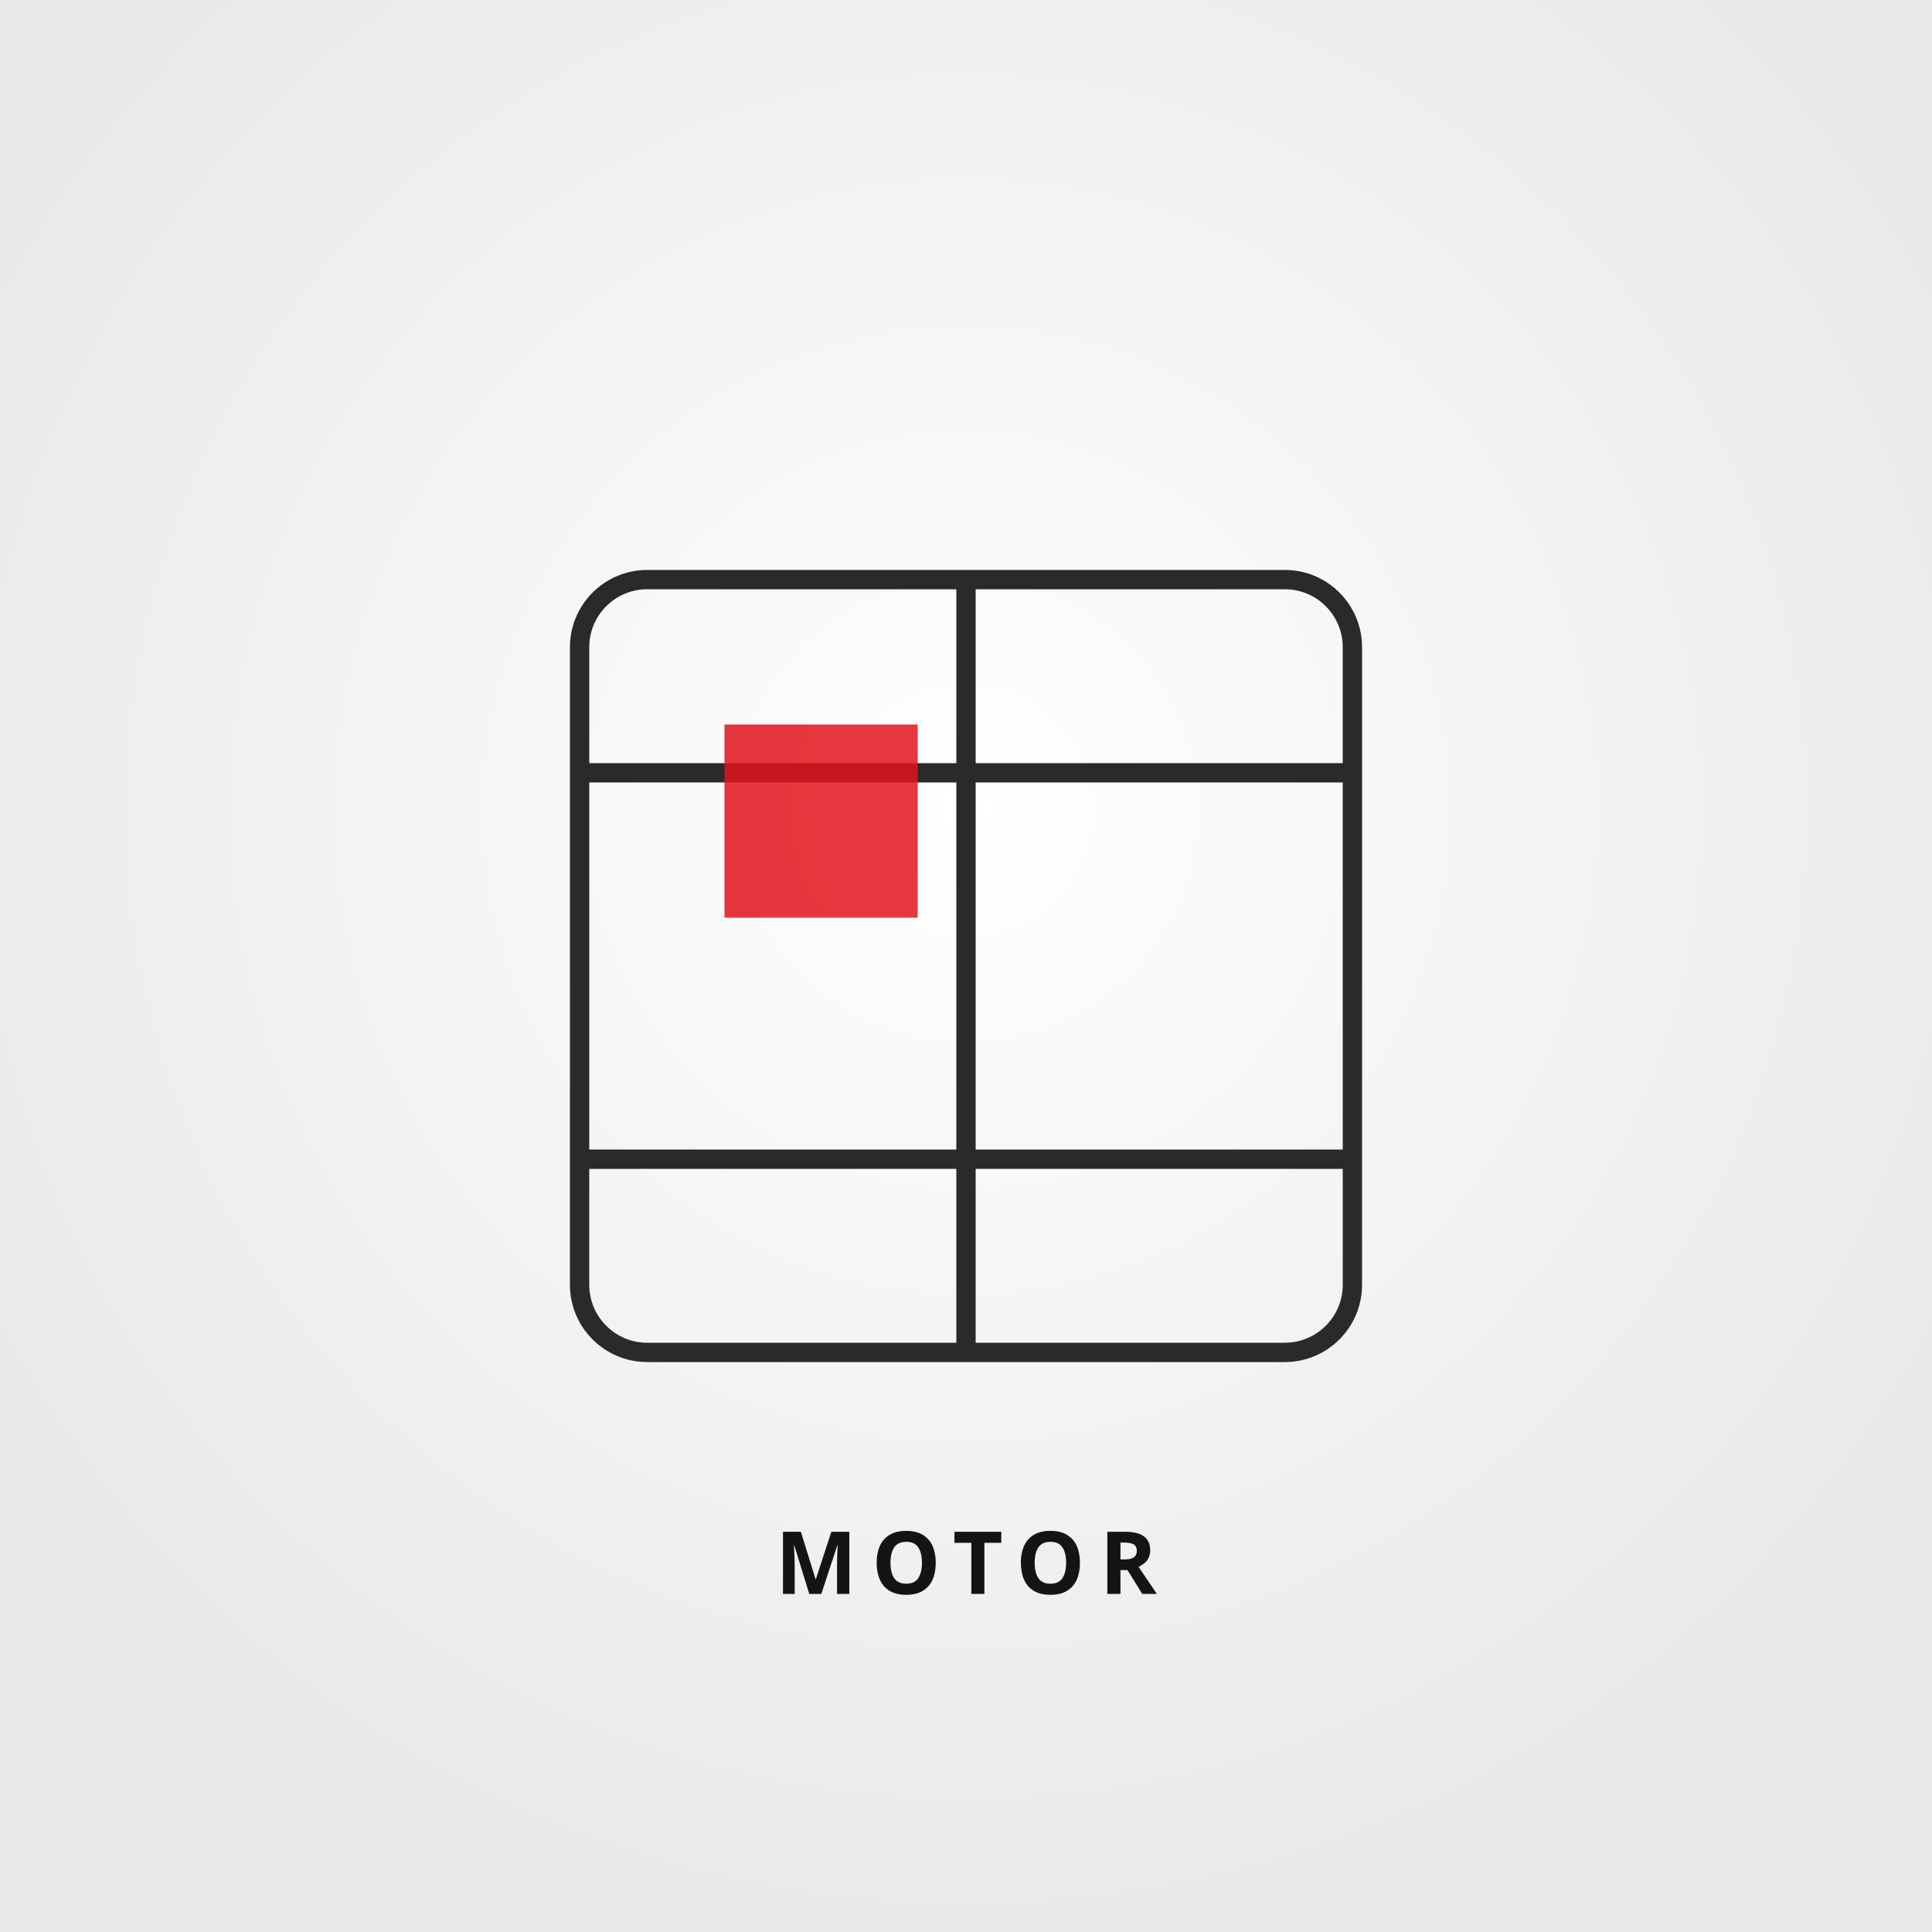
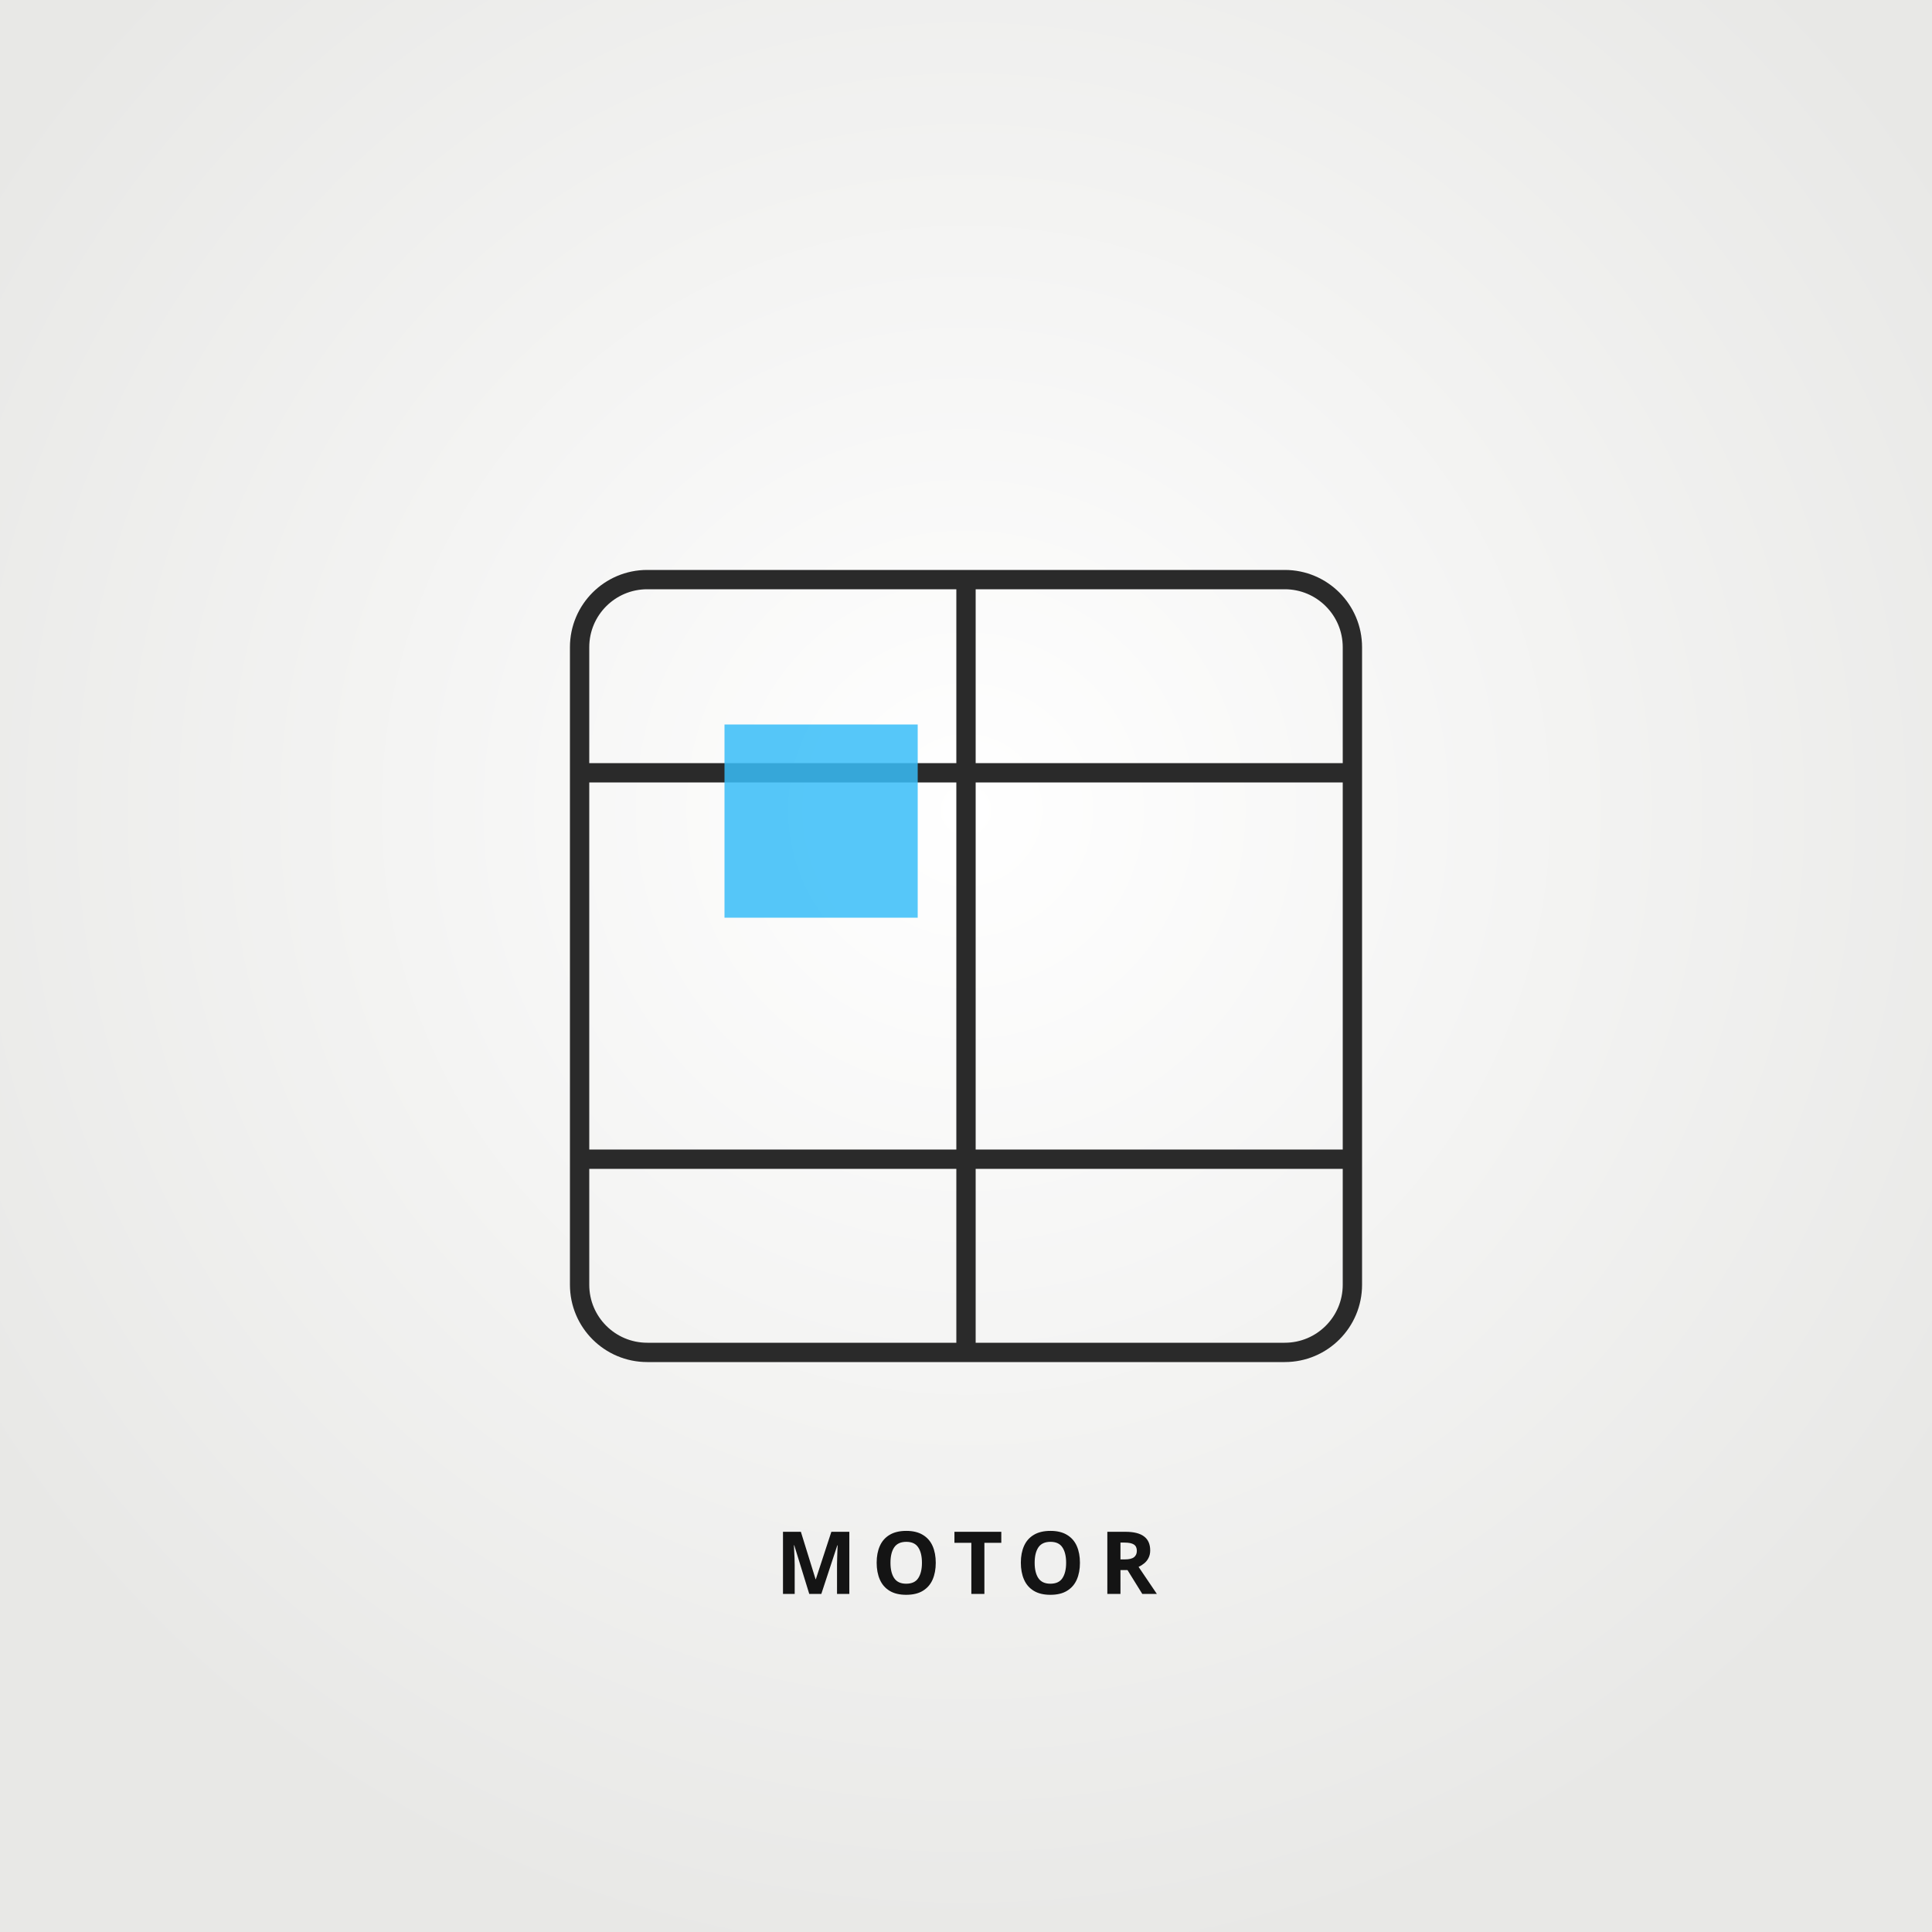
<svg xmlns="http://www.w3.org/2000/svg" viewBox="0 0 400 400" width="400" height="400" role="img" aria-label="Motor">
  <defs>
    <radialGradient id="g" cx="50%" cy="42%" r="60%">
      <stop offset="0" stop-color="#ffffff" />
      <stop offset="1" stop-color="#e8e8e6" />
    </radialGradient>
  </defs>
  <rect width="400" height="400" fill="url(#g)" />
  <g fill="none" stroke="#2a2a2a" stroke-width="4">
    <rect x="120" y="120" width="160" height="160" rx="14" />
    <line x1="120" y1="160" x2="280" y2="160" />
    <line x1="120" y1="240" x2="280" y2="240" />
    <line x1="200" y1="120" x2="200" y2="280" />
  </g>
-   <rect x="150" y="150" width="40" height="40" fill="#E1141B" opacity="0.85" />
+   <rect x="150" y="150" width="40" height="40" fill="#38BDF8" opacity="0.85" />
  <text x="200" y="330" text-anchor="middle" font-family="Manrope, sans-serif" font-size="18" font-weight="700" fill="#141414" letter-spacing="3">MOTOR</text>
</svg>
